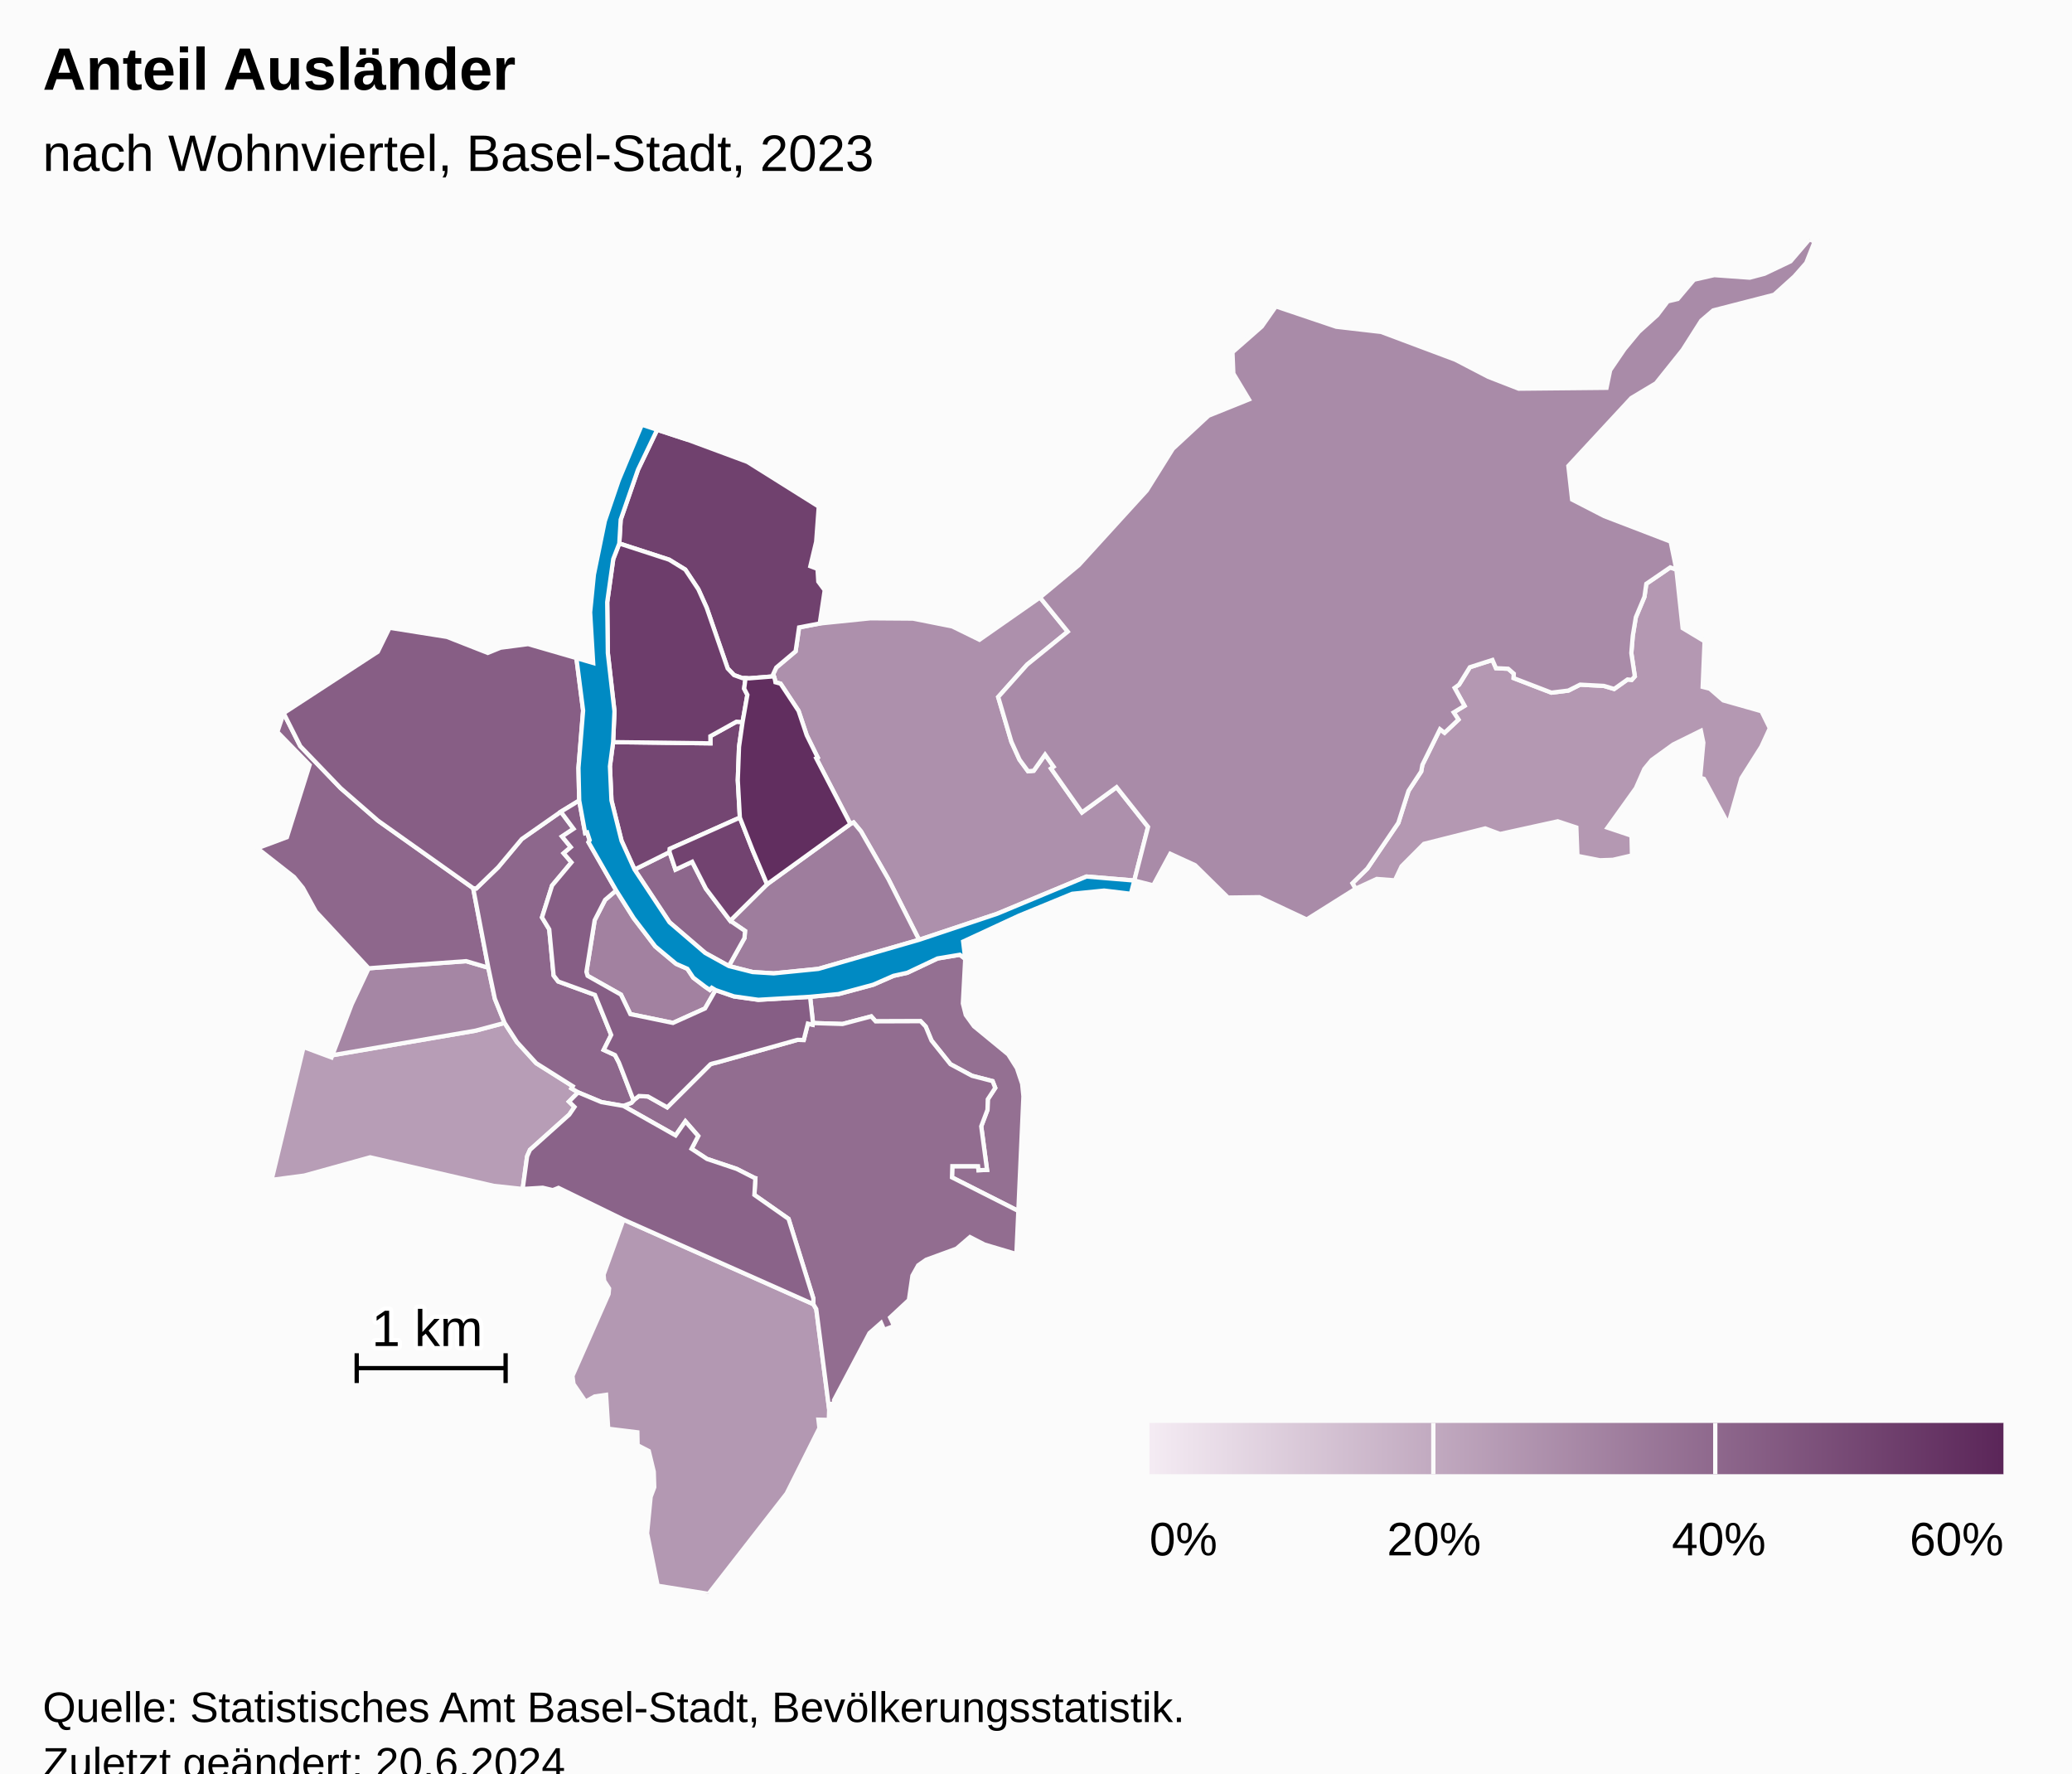
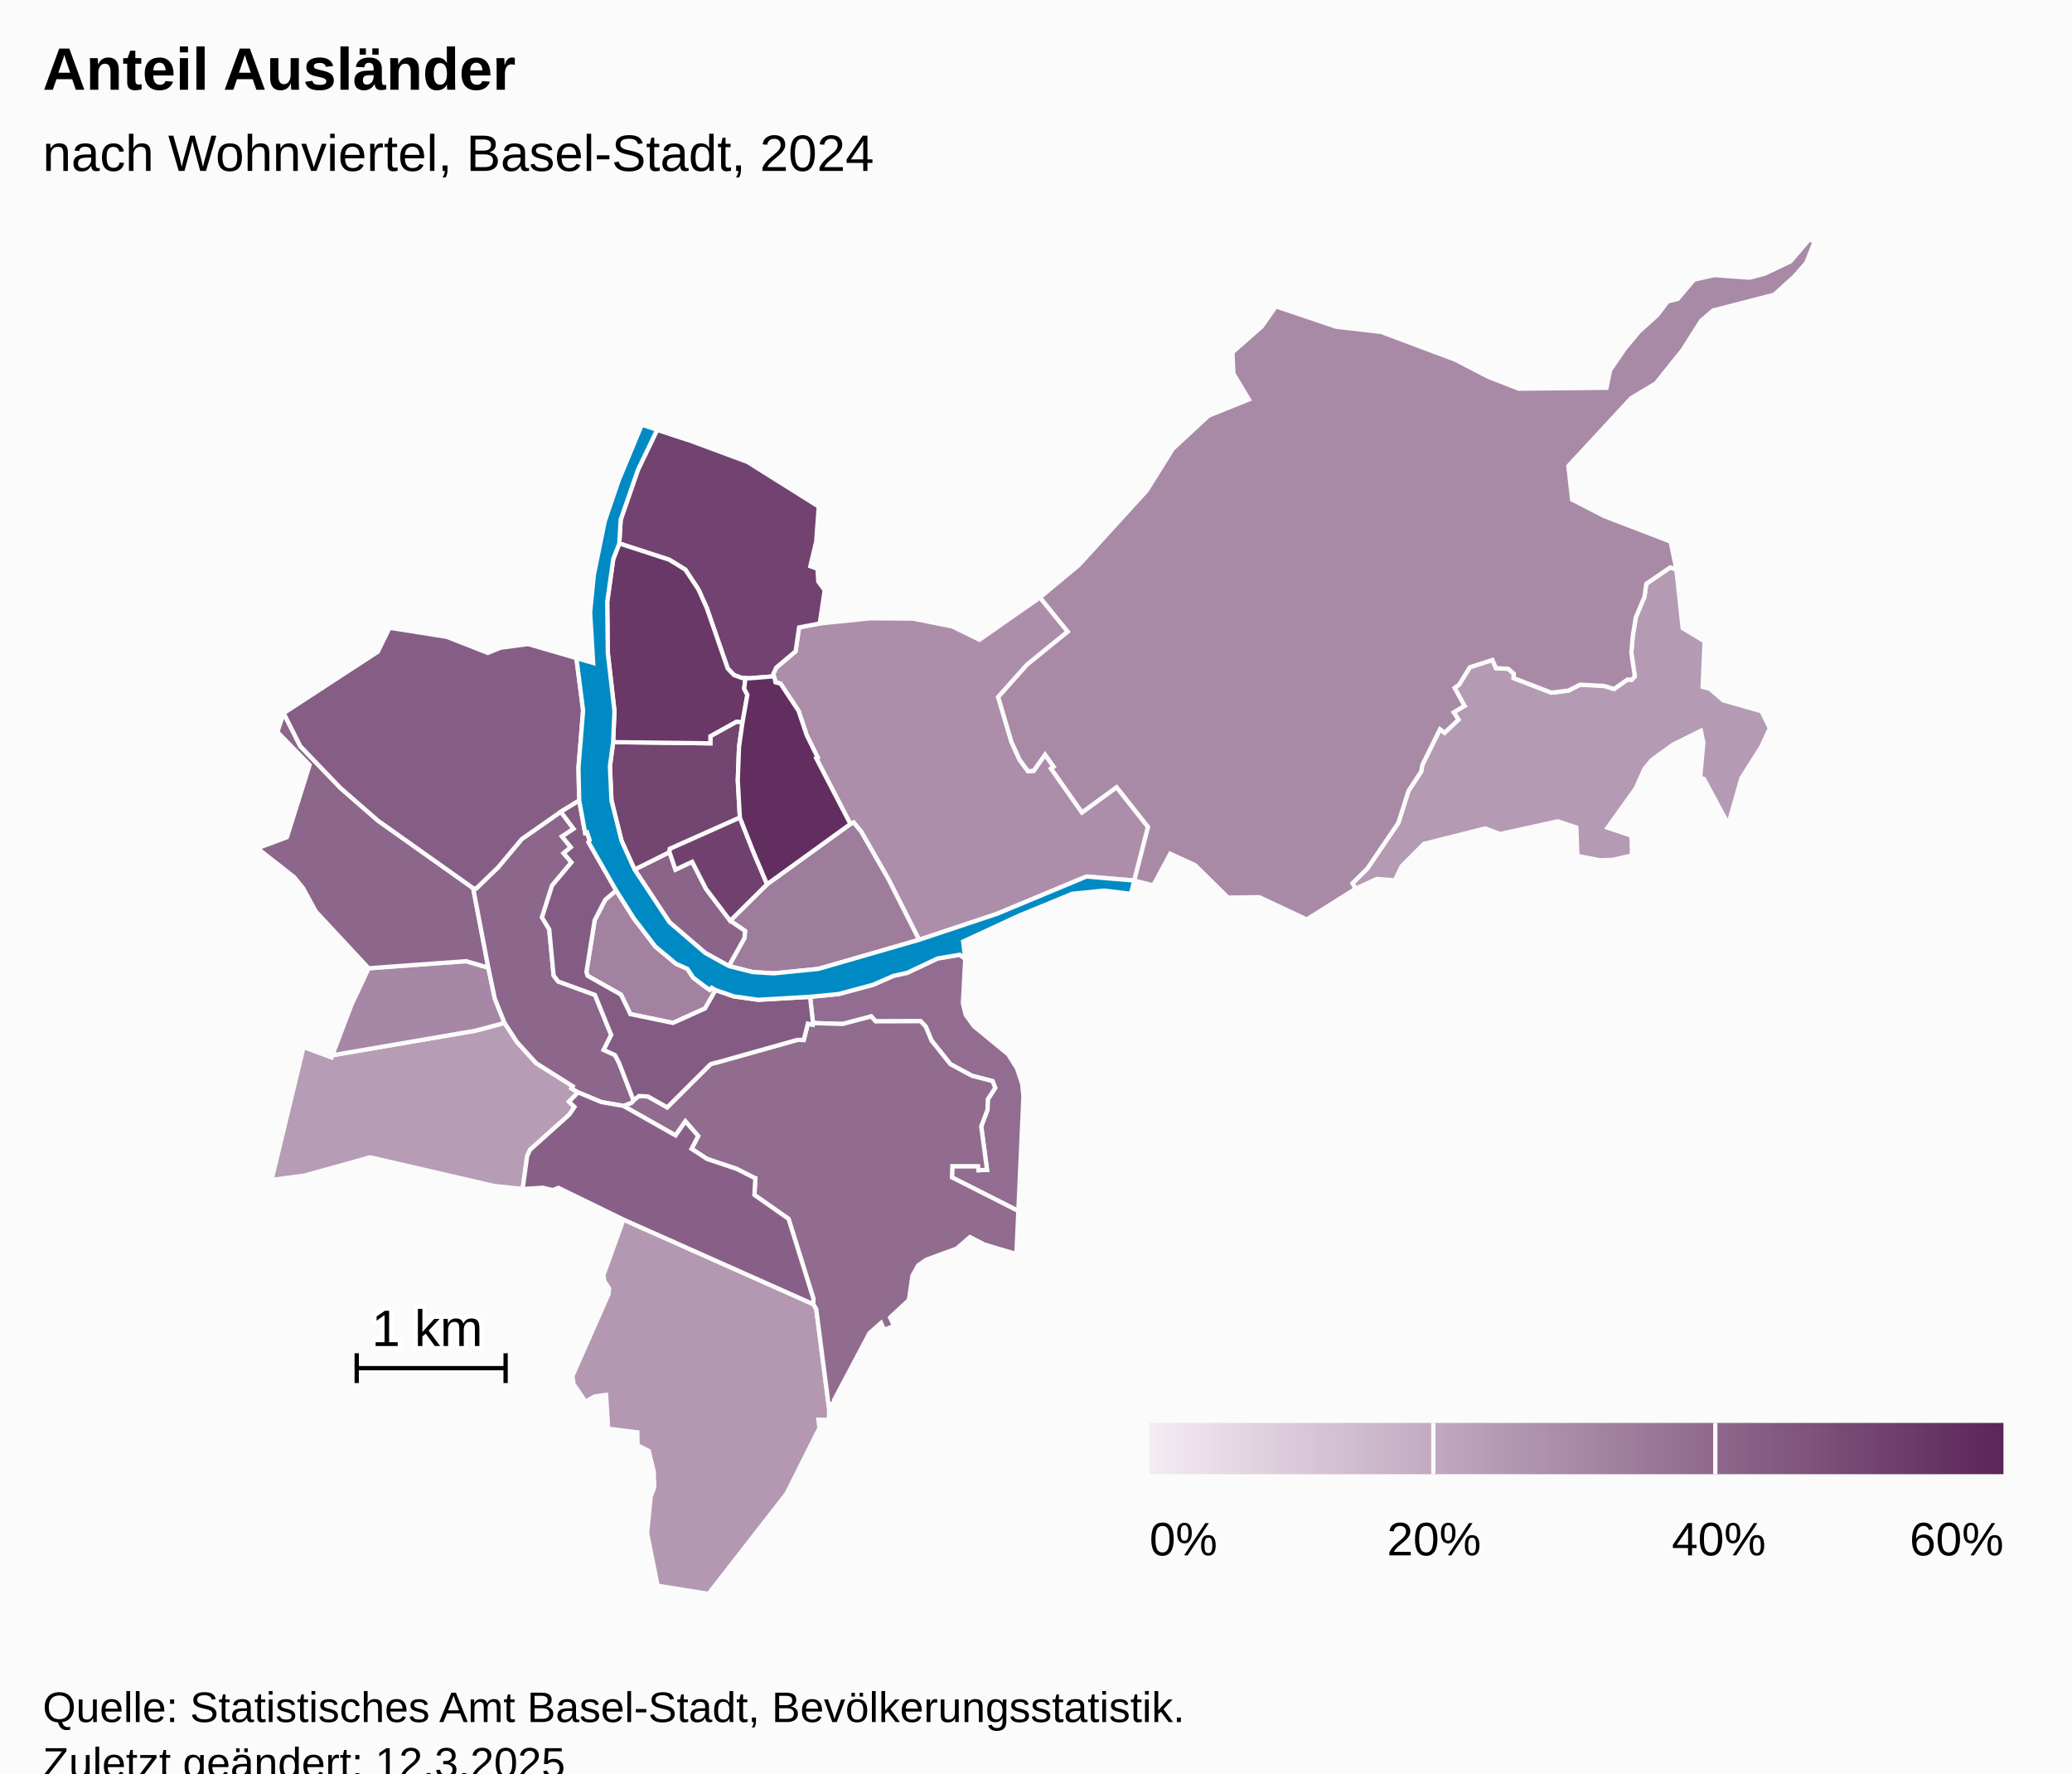
<svg xmlns="http://www.w3.org/2000/svg" version="1.1" class="highcharts-root" style="font-family:Arial;font-size:12px;" viewBox="0 0 485 415">
  <defs>
-     <linearGradient x1="0" y1="0" x2="1" y2="0" id="highcharts-94s0znk-53">
+     <linearGradient x1="0" y1="0" x2="1" y2="0" id="highcharts-7j8gwz7-53">
      <stop offset="0" stop-color="#f4ebf3" stop-opacity="1" />
      <stop offset="1" stop-color="#5b2659" stop-opacity="1" />
    </linearGradient>
-     <clipPath id="highcharts-94s0znk-54-">
+     <clipPath id="highcharts-7j8gwz7-54-">
      <rect x="0" y="0" width="465" height="317" fill="none" />
    </clipPath>
-     <clipPath id="highcharts-94s0znk-76-">
+     <clipPath id="highcharts-7j8gwz7-76-">
      <rect x="0" y="0" width="465" height="317" fill="none" />
    </clipPath>
-     <clipPath id="highcharts-94s0znk-100-">
+     <clipPath id="highcharts-7j8gwz7-100-">
      <rect x="10" y="56" width="465" height="317" fill="none" />
    </clipPath>
  </defs>
  <rect fill="#fbfbfb" class="highcharts-background" x="0" y="0" width="485" height="428" rx="0" ry="0" />
  <rect fill="none" class="highcharts-plot-background" x="10" y="56" width="465" height="317" />
  <g class="highcharts-pane-group" data-z-index="0" />
  <rect fill="none" class="highcharts-plot-border" data-z-index="1" x="10" y="56" width="465" height="317" />
  <g class="highcharts-series-group" data-z-index="3">
-     <g class="highcharts-series highcharts-series-0 highcharts-map-series highcharts-color-0" data-z-index="0.1" opacity="1" transform="translate(10,56) scale(1 1)" stroke-width="1" clip-path="url(#highcharts-94s0znk-76-)">
+     <g class="highcharts-series highcharts-series-0 highcharts-map-series highcharts-color-0" data-z-index="0.1" opacity="1" transform="translate(10,56) scale(1 1)" stroke-width="1" clip-path="url(#highcharts-7j8gwz7-76-)">
      <g transform="translate(0,0) scale(1 1)">
-         <path fill="rgb(183,157,182)" d="M 123.182 201.802 L 124.473 203.06 L 123.252 204.845 L 114.049 213.091 L 113.384 214.605 L 112.341 222.253 L 105.568 221.523 L 76.646 214.839 L 61.241 219.111 L 53.571 220.12 L 61.057 189.036 L 67.596 191.469 L 67.793 190.952 L 101.329 185.197 L 108.11 183.387 L 111.016 187.873 L 115.516 192.819 L 124.071 198.212 L 123.767 198.707 L 125.33 199.645 L 123.182 201.802 Z" stroke="#fbfbfb" stroke-width="inherit" opacity="1" class="highcharts-point highcharts-color-0" />
-         <path fill="rgb(180,152,178)" d="M 371.94 103.104 L 372.668 102.284 L 371.851 96.838 L 372.19 92.784 L 372.906 88.459 L 374.924 83.662 L 375.356 80.619 L 380.964 76.786 L 382.395 77.294 L 383.863 91.004 L 388.995 94.085 L 388.549 104.752 L 390.216 105.173 L 393.368 107.908 L 402.318 110.447 L 404.272 114.421 L 402.285 118.735 L 397.612 126.122 L 394.549 136.882 L 388.836 126.276 L 387.962 126.008 L 388.706 117.814 L 388.135 115.031 L 381.646 118.233 L 376.619 121.862 L 374.893 123.955 L 372.916 128.439 L 366.287 137.696 L 371.894 139.576 L 372.004 144.181 L 367.544 145.218 L 364.497 145.323 L 359.235 144.295 L 358.983 137.65 L 354.623 136.211 L 341.123 139.174 L 337.649 137.871 L 323.297 141.483 L 318.077 146.723 L 316.511 150.024 L 312.262 149.693 L 307.301 151.991 L 306.564 150.702 L 310.046 147.276 L 317.317 136.568 L 319.695 129.074 L 322.666 124.548 L 322.944 122.984 L 327.062 114.67 L 328.128 115.488 L 331.386 112.408 L 330.274 110.716 L 332.803 109.184 L 330.489 104.983 L 331.533 104.219 L 334.052 100.152 L 339.342 98.448 L 340.167 100.371 L 343.023 100.506 L 344.341 101.655 L 344.3 102.693 L 353.14 106.098 L 357.111 105.61 L 359.868 104.225 L 365.426 104.519 L 367.835 105.235 L 370.963 103.015 L 371.558 103.069 L 371.94 103.104 Z" stroke="#fbfbfb" stroke-width="inherit" opacity="1" class="highcharts-point highcharts-color-0" />
-         <path fill="rgb(179,152,178)" d="M 135.937 229.419 L 180.38 249.21 L 181.063 250.358 L 184.087 273.822 L 184.001 276.293 L 181.572 276.239 L 181.807 278.203 L 174.134 293.503 L 155.841 317 L 143.935 315.096 L 141.47 302.832 L 142.301 294.297 L 143.144 292.046 L 143.031 288.415 L 141.865 283.579 L 139.248 282.225 L 139.188 279.194 L 132.364 278.355 L 131.867 270.422 L 129.207 270.804 L 127.061 272.016 L 124.244 267.893 L 123.999 265.997 L 132.443 246.854 L 132.572 245.537 L 131.42 243.75 L 131.285 242.295 L 135.937 229.419 Z" stroke="#fbfbfb" stroke-width="inherit" opacity="1" class="highcharts-point highcharts-color-0" />
-         <path fill="rgb(173,144,172)" d="M 171.403 103.076 L 171.51 103.671 L 172.712 103.994 L 176.923 110.368 L 178.833 116.074 L 181.398 121.262 L 181.055 121.448 L 189.055 136.836 L 189.804 136.474 L 191.537 138.558 L 197.964 149.763 L 205.131 163.94 L 223.394 157.848 L 244.309 149.134 L 255.51 150.066 L 255.51 150.066 L 258.729 137.517 L 251.362 128.226 L 243.255 134.127 L 236.542 124.6 L 236.02 123.859 L 236.625 123.433 L 234.625 120.595 L 231.965 124.375 L 230.641 124.497 L 228.64 121.774 L 226.739 117.585 L 225.284 112.658 L 223.649 107.121 L 230.418 99.542 L 239.93 91.826 L 233.433 83.818 L 219.267 93.719 L 212.895 90.595 L 203.702 88.769 L 193.753 88.695 L 181.878 89.91 L 177.043 90.831 L 176.23 96.415 L 171.705 100.224 L 170.984 101.767 L 171.403 103.076 Z" stroke="#fbfbfb" stroke-width="inherit" opacity="1" class="highcharts-point highcharts-color-0" />
-         <path fill="rgb(169,139,168)" d="M 236.02 123.859 L 236.625 123.433 L 234.625 120.595 L 231.965 124.375 L 230.641 124.497 L 228.64 121.774 L 226.739 117.585 L 225.284 112.658 L 223.649 107.121 L 230.418 99.542 L 239.93 91.826 L 233.433 83.818 L 242.529 76.243 L 258.434 58.79 L 264.53 49.032 L 272.882 41.288 L 282.337 37.479 L 278.695 31.418 L 278.49 26.44 L 285.347 20.421 L 288.65 15.702 L 302.785 20.466 L 313.295 21.681 L 330.683 28.195 L 338.376 32.192 L 345.489 34.96 L 366.047 34.759 L 366.893 30.638 L 370.245 25.711 L 373.592 21.662 L 377.915 17.76 L 380.371 14.522 L 382.711 13.968 L 386.519 9.462 L 391.261 8.386 L 399.56 8.981 L 403.043 8.059 L 409.124 5.157 L 413.534 0 L 414.759 0.549 L 412.793 5.53 L 410.02 8.684 L 405.26 12.982 L 391.017 16.645 L 388.217 19.035 L 383.87 25.872 L 377.606 33.698 L 371.846 37.145 L 357.11 53.048 L 357.991 60.916 L 365.52 64.79 L 381.052 70.75 L 382.395 77.294 L 380.964 76.786 L 375.356 80.619 L 374.924 83.662 L 372.906 88.459 L 372.19 92.784 L 371.851 96.838 L 372.668 102.284 L 371.94 103.104 L 371.558 103.069 L 370.963 103.015 L 367.835 105.235 L 365.426 104.519 L 359.868 104.225 L 357.111 105.61 L 353.14 106.098 L 344.3 102.693 L 344.341 101.655 L 343.023 100.506 L 340.167 100.371 L 339.342 98.448 L 334.052 100.152 L 331.533 104.219 L 330.489 104.983 L 332.803 109.184 L 330.274 110.716 L 331.386 112.408 L 328.128 115.488 L 327.062 114.67 L 322.944 122.984 L 322.666 124.548 L 319.695 129.074 L 317.317 136.568 L 310.046 147.276 L 306.564 150.702 L 307.301 151.991 L 295.865 159.176 L 284.765 153.96 L 277.444 154.057 L 269.742 146.473 L 263.934 143.81 L 259.946 151.193 L 255.51 150.066 L 258.729 137.517 L 251.362 128.226 L 243.255 134.127 L 236.542 124.6 L 236.02 123.859 Z" stroke="#fbfbfb" stroke-width="inherit" opacity="1" class="highcharts-point highcharts-color-0" />
-         <path fill="rgb(165,134,164)" d="M 79.844 170.341 L 76.296 170.603 L 72.323 179.035 L 67.793 190.952 L 101.329 185.197 L 108.11 183.387 L 105.833 177.737 L 104.303 170.466 L 99.12 168.936 L 83.079 170.102 L 79.844 170.341 Z" stroke="#fbfbfb" stroke-width="inherit" opacity="1" class="highcharts-point highcharts-color-0" />
-         <path fill="rgb(162,129,160)" d="M 157.499 175.701 L 156.598 175.17 L 156.144 175.659 L 155.075 174.929 L 152.283 172.811 L 150.886 170.715 L 148.257 169.562 L 143.381 165.489 L 138.344 158.895 L 134.228 152.381 L 131.642 154.589 L 129.197 159.353 L 127.264 171.442 L 127.542 172.365 L 135.351 176.77 L 137.547 181.329 L 147.524 183.39 L 155.028 180.005 L 157.499 175.701 Z" stroke="#fbfbfb" stroke-width="inherit" opacity="1" class="highcharts-point highcharts-color-0" />
-         <path fill="rgb(158,125,157)" d="M 160.917 159.483 L 169.551 150.938 L 189.055 136.836 L 189.804 136.474 L 191.537 138.558 L 197.964 149.763 L 205.131 163.94 L 181.565 170.746 L 171.108 171.791 L 166.174 171.486 L 160.6 170.072 L 164.262 163.525 L 164.392 161.864 L 160.917 159.483 Z" stroke="#fbfbfb" stroke-width="inherit" opacity="1" class="highcharts-point highcharts-color-0" />
-         <path fill="rgb(148,112,146)" d="M 215.934 168.4 L 215.381 178.829 L 216.062 181.531 L 217.969 184.165 L 225.998 190.763 L 228.028 193.968 L 229.259 197.647 L 229.555 200.58 L 228.366 227.399 L 212.838 219.541 L 212.917 216.919 L 218.937 216.922 L 219.041 217.862 L 221.037 217.782 L 219.681 207.589 L 221.146 203.718 L 221.217 201.262 L 222.959 198.6 L 222.339 197.01 L 217.52 195.763 L 212.467 193.046 L 208.04 187.514 L 206.679 184.231 L 205.481 182.984 L 194.971 183.022 L 193.933 181.866 L 187.216 183.64 L 180.3 183.42 L 179.62 177.274 L 186.271 176.636 L 194.407 174.44 L 199.141 172.37 L 202.375 171.652 L 209.451 168.305 L 214.679 167.434 L 215.934 168.4 Z" stroke="#fbfbfb" stroke-width="inherit" opacity="1" class="highcharts-point highcharts-color-0" />
-         <path fill="rgb(146,109,144)" d="M 135.941 202.824 L 148.134 209.717 L 150.43 206.419 L 153.428 209.851 L 151.877 212.851 L 155.494 215.224 L 162.439 217.55 L 166.562 219.646 L 166.593 219.679 L 166.602 219.691 L 166.658 219.707 L 166.811 219.732 L 166.585 223.64 L 174.58 229.246 L 180.392 247.911 L 180.38 249.21 L 181.063 250.358 L 184.087 273.822 L 184.261 272.575 L 185.286 272.432 L 185.221 271.679 L 193.517 255.989 L 196.239 253.598 L 196.934 255.214 L 199.278 254.309 L 198.352 252.32 L 202.748 248.235 L 203.579 242.531 L 204.929 240.116 L 206.774 238.826 L 213.898 236.216 L 217.046 233.511 L 220.448 235.256 L 227.911 237.472 L 228.366 227.399 L 212.838 219.541 L 212.917 216.919 L 218.937 216.922 L 219.041 217.862 L 221.037 217.782 L 219.681 207.589 L 221.146 203.718 L 221.217 201.262 L 222.959 198.6 L 222.339 197.01 L 217.52 195.763 L 212.467 193.046 L 208.04 187.514 L 206.679 184.231 L 205.481 182.984 L 194.971 183.022 L 193.933 181.866 L 187.216 183.64 L 180.3 183.42 L 180.23 183.815 L 179.102 183.551 L 178.135 187.386 L 176.735 187.35 L 176.619 187.361 L 157.987 192.601 L 157.154 192.798 L 156.709 192.915 L 156.302 193.06 L 146.177 203.146 L 141.666 200.6 L 139.575 200.494 L 138.423 201.375 L 138.293 201.518 L 137.765 202.101 L 135.913 202.813 L 135.941 202.824 Z" stroke="#fbfbfb" stroke-width="inherit" opacity="1" class="highcharts-point highcharts-color-0" />
-         <path fill="rgb(142,103,140)" d="M 79.844 170.341 L 76.296 170.603 L 63.941 157.334 L 60.916 151.809 L 58.833 149.249 L 50.241 142.513 L 57.155 139.93 L 62.468 123.029 L 54.926 115.298 L 56.393 110.894 L 60.293 118.632 L 69.733 128.445 L 78.467 136.05 L 100.759 151.859 L 104.303 170.466 L 99.12 168.936 L 83.079 170.102 L 79.844 170.341 Z" stroke="#fbfbfb" stroke-width="inherit" opacity="1" class="highcharts-point highcharts-color-0" />
-         <path fill="rgb(141,103,140)" d="M 160.6 170.072 L 164.262 163.525 L 164.392 161.864 L 160.917 159.483 L 155.23 151.967 L 152.017 145.68 L 148.113 147.511 L 146.718 143.41 L 138.535 147.497 L 146.709 159.836 L 155.075 167.016 L 160.6 170.072 Z" stroke="#fbfbfb" stroke-width="inherit" opacity="1" class="highcharts-point highcharts-color-0" />
-         <path fill="rgb(141,103,140)" d="M 121.275 133.966 L 124.253 137.962 L 121.554 139.754 L 123.608 142.254 L 121.933 143.684 L 123.765 145.818 L 119.229 151.236 L 116.868 158.693 L 118.562 161.485 L 119.59 172.302 L 120.66 173.689 L 129.26 176.832 L 133.063 186.201 L 131.31 189.702 L 133.959 190.917 L 134.859 192.639 L 135.028 193.06 L 135.577 194.464 L 138.293 201.518 L 138.293 201.518 L 137.765 202.101 L 135.913 202.813 L 135.884 202.803 L 130.782 201.92 L 125.33 199.645 L 123.767 198.707 L 124.071 198.212 L 115.516 192.819 L 111.016 187.873 L 108.11 183.387 L 105.833 177.737 L 104.303 170.466 L 100.759 151.859 L 101.475 151.925 L 106.593 146.975 L 112.133 140.356 L 121.275 133.966 Z" stroke="#fbfbfb" stroke-width="inherit" opacity="1" class="highcharts-point highcharts-color-0" />
-         <path fill="rgb(138,99,137)" d="M 135.884 202.803 L 135.941 202.824 L 148.134 209.717 L 150.43 206.419 L 153.428 209.851 L 151.877 212.851 L 155.494 215.224 L 162.439 217.55 L 166.562 219.646 L 166.593 219.679 L 166.602 219.691 L 166.658 219.707 L 166.811 219.732 L 166.585 223.64 L 174.58 229.246 L 180.392 247.911 L 180.38 249.21 L 135.937 229.419 L 120.729 221.994 L 119.396 222.524 L 117.04 221.961 L 112.341 222.253 L 113.384 214.605 L 114.049 213.091 L 123.252 204.845 L 124.473 203.06 L 123.182 201.802 L 125.33 199.645 L 130.782 201.92 L 135.884 202.803 Z" stroke="#fbfbfb" stroke-width="inherit" opacity="1" class="highcharts-point highcharts-color-0" />
-         <path fill="rgb(135,94,133)" d="M 121.275 133.966 L 112.133 140.356 L 106.593 146.975 L 101.475 151.925 L 100.759 151.859 L 78.467 136.05 L 69.733 128.445 L 60.293 118.632 L 56.393 110.894 L 78.431 96.531 L 81.183 90.91 L 94.625 93.046 L 104.175 96.798 L 107.187 95.576 L 113.625 94.733 L 124.918 98.005 L 126.494 110.293 L 125.404 123.705 L 125.579 131.345 L 121.275 133.966 Z" stroke="#fbfbfb" stroke-width="inherit" opacity="1" class="highcharts-point highcharts-color-0" />
-         <path fill="rgb(134,94,133)" d="M 121.275 133.966 L 124.253 137.962 L 121.554 139.754 L 123.608 142.254 L 121.933 143.684 L 123.765 145.818 L 119.229 151.236 L 116.868 158.693 L 118.562 161.485 L 119.59 172.302 L 120.66 173.689 L 129.26 176.832 L 133.063 186.201 L 131.31 189.702 L 133.959 190.917 L 134.859 192.639 L 135.028 193.06 L 135.577 194.464 L 138.293 201.518 L 138.293 201.518 L 138.423 201.375 L 139.575 200.494 L 141.666 200.6 L 146.177 203.146 L 156.302 193.06 L 156.709 192.915 L 157.154 192.798 L 157.987 192.601 L 176.619 187.361 L 176.735 187.35 L 178.135 187.386 L 179.102 183.551 L 180.23 183.815 L 180.3 183.42 L 179.62 177.274 L 167.502 177.978 L 161.785 177.176 L 157.499 175.701 L 155.028 180.005 L 147.524 183.39 L 137.547 181.329 L 135.351 176.77 L 127.542 172.365 L 127.264 171.442 L 129.197 159.353 L 131.642 154.589 L 134.228 152.381 L 127.748 141.084 L 128.022 140.633 L 127.432 138.812 L 126.973 138.959 L 125.579 131.345 L 121.275 133.966 Z" stroke="#fbfbfb" stroke-width="inherit" opacity="1" class="highcharts-point highcharts-color-0" />
-         <path fill="rgb(116,70,114)" d="M 163.816 112.989 L 162.987 118.776 L 162.696 126.585 L 163.183 135.336 L 146.788 142.65 L 146.718 143.41 L 138.535 147.497 L 135.486 140.77 L 133.125 131.307 L 132.767 123.342 L 133.516 117.677 L 156.295 117.958 L 156.279 116.28 L 162.375 112.898 L 163.816 112.989 Z" stroke="#fbfbfb" stroke-width="inherit" opacity="1" class="highcharts-point highcharts-color-0" />
-         <path fill="rgb(114,67,112)" d="M 160.917 159.483 L 155.23 151.967 L 152.017 145.68 L 148.113 147.511 L 146.718 143.41 L 146.788 142.65 L 163.183 135.336 L 166.205 143.035 L 167.398 145.867 L 169.551 150.938 L 160.917 159.483 Z" stroke="#fbfbfb" stroke-width="inherit" opacity="1" class="highcharts-point highcharts-color-0" />
-         <path fill="rgb(112,65,110)" d="M 163.754 102.689 L 161.819 101.992 L 160.332 100.443 L 155.408 86.21 L 153.46 81.9 L 150.407 77.299 L 146.634 74.983 L 134.962 71.188 L 135.284 65.618 L 139.335 53.928 L 143.827 44.575 L 151.067 46.95 L 164.966 52.101 L 181.647 62.565 L 181.045 70.783 L 179.679 76.506 L 181.358 77.133 L 181.544 80.105 L 183.043 82.121 L 181.878 89.91 L 177.043 90.831 L 176.23 96.415 L 171.705 100.224 L 170.984 101.767 L 171.149 102.283 L 165.377 102.741 L 164.506 102.713 L 163.754 102.689 Z" stroke="#fbfbfb" stroke-width="inherit" opacity="1" class="highcharts-point highcharts-color-0" />
-         <path fill="rgb(109,61,107)" d="M 163.816 112.989 L 162.375 112.898 L 156.279 116.28 L 156.295 117.958 L 133.516 117.677 L 133.83 110.446 L 132.279 96.852 L 132.132 84.911 L 133.545 74.828 L 134.962 71.188 L 146.634 74.983 L 150.407 77.299 L 153.46 81.9 L 155.408 86.21 L 160.332 100.443 L 161.819 101.992 L 163.754 102.689 L 164.506 102.713 L 164.506 102.713 L 164.189 105.163 L 164.938 106.62 L 163.816 112.989 Z" stroke="#fbfbfb" stroke-width="inherit" opacity="1" class="highcharts-point highcharts-color-0" />
+         <path fill="rgb(183,156,182)" d="M 123.182 201.802 L 124.473 203.06 L 123.252 204.845 L 114.049 213.091 L 113.384 214.605 L 112.341 222.253 L 105.568 221.523 L 76.646 214.839 L 61.241 219.111 L 53.571 220.12 L 61.057 189.036 L 67.596 191.469 L 67.793 190.952 L 101.329 185.197 L 108.11 183.387 L 111.016 187.873 L 115.516 192.819 L 124.071 198.212 L 123.767 198.707 L 125.33 199.645 L 123.182 201.802 Z" stroke="#fbfbfb" stroke-width="inherit" opacity="1" class="highcharts-point highcharts-color-0" />
+         <path fill="rgb(181,154,180)" d="M 371.94 103.104 L 372.668 102.284 L 371.851 96.838 L 372.19 92.784 L 372.906 88.459 L 374.924 83.662 L 375.356 80.619 L 380.964 76.786 L 382.395 77.294 L 383.863 91.004 L 388.995 94.085 L 388.549 104.752 L 390.216 105.173 L 393.368 107.908 L 402.318 110.447 L 404.272 114.421 L 402.285 118.735 L 397.612 126.122 L 394.549 136.882 L 388.836 126.276 L 387.962 126.008 L 388.706 117.814 L 388.135 115.031 L 381.646 118.233 L 376.619 121.862 L 374.893 123.955 L 372.916 128.439 L 366.287 137.696 L 371.894 139.576 L 372.004 144.181 L 367.544 145.218 L 364.497 145.323 L 359.235 144.295 L 358.983 137.65 L 354.623 136.211 L 341.123 139.174 L 337.649 137.871 L 323.297 141.483 L 318.077 146.723 L 316.511 150.024 L 312.262 149.693 L 307.301 151.991 L 306.564 150.702 L 310.046 147.276 L 317.317 136.568 L 319.695 129.074 L 322.666 124.548 L 322.944 122.984 L 327.062 114.67 L 328.128 115.488 L 331.386 112.408 L 330.274 110.716 L 332.803 109.184 L 330.489 104.983 L 331.533 104.219 L 334.052 100.152 L 339.342 98.448 L 340.167 100.371 L 343.023 100.506 L 344.341 101.655 L 344.3 102.693 L 353.14 106.098 L 357.111 105.61 L 359.868 104.225 L 365.426 104.519 L 367.835 105.235 L 370.963 103.015 L 371.558 103.069 L 371.94 103.104 Z" stroke="#fbfbfb" stroke-width="inherit" opacity="1" class="highcharts-point highcharts-color-0" />
+         <path fill="rgb(180,152,178)" d="M 135.937 229.419 L 180.38 249.21 L 181.063 250.358 L 184.087 273.822 L 184.001 276.293 L 181.572 276.239 L 181.807 278.203 L 174.134 293.503 L 155.841 317 L 143.935 315.096 L 141.47 302.832 L 142.301 294.297 L 143.144 292.046 L 143.031 288.415 L 141.865 283.579 L 139.248 282.225 L 139.188 279.194 L 132.364 278.355 L 131.867 270.422 L 129.207 270.804 L 127.061 272.016 L 124.244 267.893 L 123.999 265.997 L 132.443 246.854 L 132.572 245.537 L 131.42 243.75 L 131.285 242.295 L 135.937 229.419 Z" stroke="#fbfbfb" stroke-width="inherit" opacity="1" class="highcharts-point highcharts-color-0" />
+         <path fill="rgb(172,142,171)" d="M 171.403 103.076 L 171.51 103.671 L 172.712 103.994 L 176.923 110.368 L 178.833 116.074 L 181.398 121.262 L 181.055 121.448 L 189.055 136.836 L 189.804 136.474 L 191.537 138.558 L 197.964 149.763 L 205.131 163.94 L 223.394 157.848 L 244.309 149.134 L 255.51 150.066 L 255.51 150.066 L 258.729 137.517 L 251.362 128.226 L 243.255 134.127 L 236.542 124.6 L 236.02 123.859 L 236.625 123.433 L 234.625 120.595 L 231.965 124.375 L 230.641 124.497 L 228.64 121.774 L 226.739 117.585 L 225.284 112.658 L 223.649 107.121 L 230.418 99.542 L 239.93 91.826 L 233.433 83.818 L 219.267 93.719 L 212.895 90.595 L 203.702 88.769 L 193.753 88.695 L 181.878 89.91 L 177.043 90.831 L 176.23 96.415 L 171.705 100.224 L 170.984 101.767 L 171.403 103.076 Z" stroke="#fbfbfb" stroke-width="inherit" opacity="1" class="highcharts-point highcharts-color-0" />
+         <path fill="rgb(168,138,167)" d="M 236.02 123.859 L 236.625 123.433 L 234.625 120.595 L 231.965 124.375 L 230.641 124.497 L 228.64 121.774 L 226.739 117.585 L 225.284 112.658 L 223.649 107.121 L 230.418 99.542 L 239.93 91.826 L 233.433 83.818 L 242.529 76.243 L 258.434 58.79 L 264.53 49.032 L 272.882 41.288 L 282.337 37.479 L 278.695 31.418 L 278.49 26.44 L 285.347 20.421 L 288.65 15.702 L 302.785 20.466 L 313.295 21.681 L 330.683 28.195 L 338.376 32.192 L 345.489 34.96 L 366.047 34.759 L 366.893 30.638 L 370.245 25.711 L 373.592 21.662 L 377.915 17.76 L 380.371 14.522 L 382.711 13.968 L 386.519 9.462 L 391.261 8.386 L 399.56 8.981 L 403.043 8.059 L 409.124 5.157 L 413.534 0 L 414.759 0.549 L 412.793 5.53 L 410.02 8.684 L 405.26 12.982 L 391.017 16.645 L 388.217 19.035 L 383.87 25.872 L 377.606 33.698 L 371.846 37.145 L 357.11 53.048 L 357.991 60.916 L 365.52 64.79 L 381.052 70.75 L 382.395 77.294 L 380.964 76.786 L 375.356 80.619 L 374.924 83.662 L 372.906 88.459 L 372.19 92.784 L 371.851 96.838 L 372.668 102.284 L 371.94 103.104 L 371.558 103.069 L 370.963 103.015 L 367.835 105.235 L 365.426 104.519 L 359.868 104.225 L 357.111 105.61 L 353.14 106.098 L 344.3 102.693 L 344.341 101.655 L 343.023 100.506 L 340.167 100.371 L 339.342 98.448 L 334.052 100.152 L 331.533 104.219 L 330.489 104.983 L 332.803 109.184 L 330.274 110.716 L 331.386 112.408 L 328.128 115.488 L 327.062 114.67 L 322.944 122.984 L 322.666 124.548 L 319.695 129.074 L 317.317 136.568 L 310.046 147.276 L 306.564 150.702 L 307.301 151.991 L 295.865 159.176 L 284.765 153.96 L 277.444 154.057 L 269.742 146.473 L 263.934 143.81 L 259.946 151.193 L 255.51 150.066 L 258.729 137.517 L 251.362 128.226 L 243.255 134.127 L 236.542 124.6 L 236.02 123.859 Z" stroke="#fbfbfb" stroke-width="inherit" opacity="1" class="highcharts-point highcharts-color-0" />
+         <path fill="rgb(166,135,165)" d="M 79.844 170.341 L 76.296 170.603 L 72.323 179.035 L 67.793 190.952 L 101.329 185.197 L 108.11 183.387 L 105.833 177.737 L 104.303 170.466 L 99.12 168.936 L 83.079 170.102 L 79.844 170.341 Z" stroke="#fbfbfb" stroke-width="inherit" opacity="1" class="highcharts-point highcharts-color-0" />
+         <path fill="rgb(163,130,161)" d="M 157.499 175.701 L 156.598 175.17 L 156.144 175.659 L 155.075 174.929 L 152.283 172.811 L 150.886 170.715 L 148.257 169.562 L 143.381 165.489 L 138.344 158.895 L 134.228 152.381 L 131.642 154.589 L 129.197 159.353 L 127.264 171.442 L 127.542 172.365 L 135.351 176.77 L 137.547 181.329 L 147.524 183.39 L 155.028 180.005 L 157.499 175.701 Z" stroke="#fbfbfb" stroke-width="inherit" opacity="1" class="highcharts-point highcharts-color-0" />
+         <path fill="rgb(157,124,156)" d="M 160.917 159.483 L 169.551 150.938 L 189.055 136.836 L 189.804 136.474 L 191.537 138.558 L 197.964 149.763 L 205.131 163.94 L 181.565 170.746 L 171.108 171.791 L 166.174 171.486 L 160.6 170.072 L 164.262 163.525 L 164.392 161.864 L 160.917 159.483 Z" stroke="#fbfbfb" stroke-width="inherit" opacity="1" class="highcharts-point highcharts-color-0" />
+         <path fill="rgb(146,109,145)" d="M 215.934 168.4 L 215.381 178.829 L 216.062 181.531 L 217.969 184.165 L 225.998 190.763 L 228.028 193.968 L 229.259 197.647 L 229.555 200.58 L 228.366 227.399 L 212.838 219.541 L 212.917 216.919 L 218.937 216.922 L 219.041 217.862 L 221.037 217.782 L 219.681 207.589 L 221.146 203.718 L 221.217 201.262 L 222.959 198.6 L 222.339 197.01 L 217.52 195.763 L 212.467 193.046 L 208.04 187.514 L 206.679 184.231 L 205.481 182.984 L 194.971 183.022 L 193.933 181.866 L 187.216 183.64 L 180.3 183.42 L 179.62 177.274 L 186.271 176.636 L 194.407 174.44 L 199.141 172.37 L 202.375 171.652 L 209.451 168.305 L 214.679 167.434 L 215.934 168.4 Z" stroke="#fbfbfb" stroke-width="inherit" opacity="1" class="highcharts-point highcharts-color-0" />
+         <path fill="rgb(145,108,143)" d="M 135.941 202.824 L 148.134 209.717 L 150.43 206.419 L 153.428 209.851 L 151.877 212.851 L 155.494 215.224 L 162.439 217.55 L 166.562 219.646 L 166.593 219.679 L 166.602 219.691 L 166.658 219.707 L 166.811 219.732 L 166.585 223.64 L 174.58 229.246 L 180.392 247.911 L 180.38 249.21 L 181.063 250.358 L 184.087 273.822 L 184.261 272.575 L 185.286 272.432 L 185.221 271.679 L 193.517 255.989 L 196.239 253.598 L 196.934 255.214 L 199.278 254.309 L 198.352 252.32 L 202.748 248.235 L 203.579 242.531 L 204.929 240.116 L 206.774 238.826 L 213.898 236.216 L 217.046 233.511 L 220.448 235.256 L 227.911 237.472 L 228.366 227.399 L 212.838 219.541 L 212.917 216.919 L 218.937 216.922 L 219.041 217.862 L 221.037 217.782 L 219.681 207.589 L 221.146 203.718 L 221.217 201.262 L 222.959 198.6 L 222.339 197.01 L 217.52 195.763 L 212.467 193.046 L 208.04 187.514 L 206.679 184.231 L 205.481 182.984 L 194.971 183.022 L 193.933 181.866 L 187.216 183.64 L 180.3 183.42 L 180.23 183.815 L 179.102 183.551 L 178.135 187.386 L 176.735 187.35 L 176.619 187.361 L 157.987 192.601 L 157.154 192.798 L 156.709 192.915 L 156.302 193.06 L 146.177 203.146 L 141.666 200.6 L 139.575 200.494 L 138.423 201.375 L 138.293 201.518 L 137.765 202.101 L 135.913 202.813 L 135.941 202.824 Z" stroke="#fbfbfb" stroke-width="inherit" opacity="1" class="highcharts-point highcharts-color-0" />
+         <path fill="rgb(141,102,139)" d="M 79.844 170.341 L 76.296 170.603 L 63.941 157.334 L 60.916 151.809 L 58.833 149.249 L 50.241 142.513 L 57.155 139.93 L 62.468 123.029 L 54.926 115.298 L 56.393 110.894 L 60.293 118.632 L 69.733 128.445 L 78.467 136.05 L 100.759 151.859 L 104.303 170.466 L 99.12 168.936 L 83.079 170.102 L 79.844 170.341 Z" stroke="#fbfbfb" stroke-width="inherit" opacity="1" class="highcharts-point highcharts-color-0" />
+         <path fill="rgb(140,102,139)" d="M 121.275 133.966 L 124.253 137.962 L 121.554 139.754 L 123.608 142.254 L 121.933 143.684 L 123.765 145.818 L 119.229 151.236 L 116.868 158.693 L 118.562 161.485 L 119.59 172.302 L 120.66 173.689 L 129.26 176.832 L 133.063 186.201 L 131.31 189.702 L 133.959 190.917 L 134.859 192.639 L 135.028 193.06 L 135.577 194.464 L 138.293 201.518 L 138.293 201.518 L 137.765 202.101 L 135.913 202.813 L 135.884 202.803 L 130.782 201.92 L 125.33 199.645 L 123.767 198.707 L 124.071 198.212 L 115.516 192.819 L 111.016 187.873 L 108.11 183.387 L 105.833 177.737 L 104.303 170.466 L 100.759 151.859 L 101.475 151.925 L 106.593 146.975 L 112.133 140.356 L 121.275 133.966 Z" stroke="#fbfbfb" stroke-width="inherit" opacity="1" class="highcharts-point highcharts-color-0" />
+         <path fill="rgb(139,100,138)" d="M 160.6 170.072 L 164.262 163.525 L 164.392 161.864 L 160.917 159.483 L 155.23 151.967 L 152.017 145.68 L 148.113 147.511 L 146.718 143.41 L 138.535 147.497 L 146.709 159.836 L 155.075 167.016 L 160.6 170.072 Z" stroke="#fbfbfb" stroke-width="inherit" opacity="1" class="highcharts-point highcharts-color-0" />
+         <path fill="rgb(136,96,135)" d="M 135.884 202.803 L 135.941 202.824 L 148.134 209.717 L 150.43 206.419 L 153.428 209.851 L 151.877 212.851 L 155.494 215.224 L 162.439 217.55 L 166.562 219.646 L 166.593 219.679 L 166.602 219.691 L 166.658 219.707 L 166.811 219.732 L 166.585 223.64 L 174.58 229.246 L 180.392 247.911 L 180.38 249.21 L 135.937 229.419 L 120.729 221.994 L 119.396 222.524 L 117.04 221.961 L 112.341 222.253 L 113.384 214.605 L 114.049 213.091 L 123.252 204.845 L 124.473 203.06 L 123.182 201.802 L 125.33 199.645 L 130.782 201.92 L 135.884 202.803 Z" stroke="#fbfbfb" stroke-width="inherit" opacity="1" class="highcharts-point highcharts-color-0" />
+         <path fill="rgb(134,94,133)" d="M 121.275 133.966 L 112.133 140.356 L 106.593 146.975 L 101.475 151.925 L 100.759 151.859 L 78.467 136.05 L 69.733 128.445 L 60.293 118.632 L 56.393 110.894 L 78.431 96.531 L 81.183 90.91 L 94.625 93.046 L 104.175 96.798 L 107.187 95.576 L 113.625 94.733 L 124.918 98.005 L 126.494 110.293 L 125.404 123.705 L 125.579 131.345 L 121.275 133.966 Z" stroke="#fbfbfb" stroke-width="inherit" opacity="1" class="highcharts-point highcharts-color-0" />
+         <path fill="rgb(132,91,130)" d="M 121.275 133.966 L 124.253 137.962 L 121.554 139.754 L 123.608 142.254 L 121.933 143.684 L 123.765 145.818 L 119.229 151.236 L 116.868 158.693 L 118.562 161.485 L 119.59 172.302 L 120.66 173.689 L 129.26 176.832 L 133.063 186.201 L 131.31 189.702 L 133.959 190.917 L 134.859 192.639 L 135.028 193.06 L 135.577 194.464 L 138.293 201.518 L 138.293 201.518 L 138.423 201.375 L 139.575 200.494 L 141.666 200.6 L 146.177 203.146 L 156.302 193.06 L 156.709 192.915 L 157.154 192.798 L 157.987 192.601 L 176.619 187.361 L 176.735 187.35 L 178.135 187.386 L 179.102 183.551 L 180.23 183.815 L 180.3 183.42 L 179.62 177.274 L 167.502 177.978 L 161.785 177.176 L 157.499 175.701 L 155.028 180.005 L 147.524 183.39 L 137.547 181.329 L 135.351 176.77 L 127.542 172.365 L 127.264 171.442 L 129.197 159.353 L 131.642 154.589 L 134.228 152.381 L 127.748 141.084 L 128.022 140.633 L 127.432 138.812 L 126.973 138.959 L 125.579 131.345 L 121.275 133.966 Z" stroke="#fbfbfb" stroke-width="inherit" opacity="1" class="highcharts-point highcharts-color-0" />
+         <path fill="rgb(115,69,113)" d="M 163.816 112.989 L 162.987 118.776 L 162.696 126.585 L 163.183 135.336 L 146.788 142.65 L 146.718 143.41 L 138.535 147.497 L 135.486 140.77 L 133.125 131.307 L 132.767 123.342 L 133.516 117.677 L 156.295 117.958 L 156.279 116.28 L 162.375 112.898 L 163.816 112.989 Z" stroke="#fbfbfb" stroke-width="inherit" opacity="1" class="highcharts-point highcharts-color-0" />
+         <path fill="rgb(114,67,112)" d="M 163.754 102.689 L 161.819 101.992 L 160.332 100.443 L 155.408 86.21 L 153.46 81.9 L 150.407 77.299 L 146.634 74.983 L 134.962 71.188 L 135.284 65.618 L 139.335 53.928 L 143.827 44.575 L 151.067 46.95 L 164.966 52.101 L 181.647 62.565 L 181.045 70.783 L 179.679 76.506 L 181.358 77.133 L 181.544 80.105 L 183.043 82.121 L 181.878 89.91 L 177.043 90.831 L 176.23 96.415 L 171.705 100.224 L 170.984 101.767 L 171.149 102.283 L 165.377 102.741 L 164.506 102.713 L 163.754 102.689 Z" stroke="#fbfbfb" stroke-width="inherit" opacity="1" class="highcharts-point highcharts-color-0" />
+         <path fill="rgb(112,65,110)" d="M 160.917 159.483 L 155.23 151.967 L 152.017 145.68 L 148.113 147.511 L 146.718 143.41 L 146.788 142.65 L 163.183 135.336 L 166.205 143.035 L 167.398 145.867 L 169.551 150.938 L 160.917 159.483 Z" stroke="#fbfbfb" stroke-width="inherit" opacity="1" class="highcharts-point highcharts-color-0" />
+         <path fill="rgb(105,56,103)" d="M 163.816 112.989 L 162.375 112.898 L 156.279 116.28 L 156.295 117.958 L 133.516 117.677 L 133.83 110.446 L 132.279 96.852 L 132.132 84.911 L 133.545 74.828 L 134.962 71.188 L 146.634 74.983 L 150.407 77.299 L 153.46 81.9 L 155.408 86.21 L 160.332 100.443 L 161.819 101.992 L 163.754 102.689 L 164.506 102.713 L 164.506 102.713 L 164.189 105.163 L 164.938 106.62 L 163.816 112.989 Z" stroke="#fbfbfb" stroke-width="inherit" opacity="1" class="highcharts-point highcharts-color-0" />
        <path fill="rgb(97,46,95)" d="M 171.403 103.076 L 171.51 103.671 L 172.712 103.994 L 176.923 110.368 L 178.833 116.074 L 181.398 121.262 L 181.055 121.448 L 189.055 136.836 L 169.551 150.938 L 167.398 145.867 L 166.205 143.035 L 163.183 135.336 L 162.696 126.585 L 162.987 118.776 L 163.816 112.989 L 164.938 106.62 L 164.189 105.163 L 164.506 102.713 L 164.506 102.713 L 165.377 102.741 L 171.149 102.283 L 171.403 103.076 Z" stroke="#fbfbfb" stroke-width="inherit" opacity="1" class="highcharts-point highcharts-color-0" />
      </g>
    </g>
    <g class="highcharts-markers highcharts-series-0 highcharts-map-series highcharts-color-0" data-z-index="0.1" opacity="1" transform="translate(10,56) scale(1 1)" clip-path="none" />
-     <g class="highcharts-series highcharts-series-1 highcharts-map-series highcharts-color-1" visibility="hidden" data-z-index="0.1" opacity="1" transform="translate(10,56) scale(1 1)" clip-path="url(#highcharts-94s0znk-76-)" />
+     <g class="highcharts-series highcharts-series-1 highcharts-map-series highcharts-color-1" visibility="hidden" data-z-index="0.1" opacity="1" transform="translate(10,56) scale(1 1)" clip-path="url(#highcharts-7j8gwz7-76-)" />
    <g class="highcharts-markers highcharts-series-1 highcharts-map-series highcharts-color-1" visibility="hidden" data-z-index="0.1" opacity="1" transform="translate(10,56) scale(1 1)" clip-path="none" />
-     <g class="highcharts-series highcharts-series-2 highcharts-map-series" data-z-index="0.1" opacity="1" transform="translate(10,56) scale(1 1)" stroke-width="1" clip-path="url(#highcharts-94s0znk-76-)">
+     <g class="highcharts-series highcharts-series-2 highcharts-map-series" data-z-index="0.1" opacity="1" transform="translate(10,56) scale(1 1)" stroke-width="1" clip-path="url(#highcharts-7j8gwz7-76-)">
      <g transform="translate(0,0) scale(1 1)">
        <path fill="#008AC3" d="M 160.6 170.072 L 166.174 171.486 L 171.108 171.791 L 181.565 170.746 L 205.131 163.94 L 223.394 157.848 L 244.309 149.134 L 255.51 150.066 L 254.712 153.175 L 248.443 152.417 L 240.984 153.17 L 228.529 158.284 L 215.447 164.346 L 215.934 168.4 L 214.679 167.434 L 209.451 168.305 L 202.375 171.652 L 199.141 172.37 L 194.407 174.44 L 186.271 176.636 L 179.62 177.274 L 167.502 177.978 L 161.785 177.176 L 157.499 175.701 L 156.598 175.17 L 156.144 175.659 L 155.075 174.929 L 152.283 172.811 L 150.886 170.715 L 148.257 169.562 L 143.381 165.489 L 138.344 158.895 L 134.228 152.381 L 127.748 141.084 L 128.022 140.633 L 127.432 138.812 L 126.973 138.959 L 125.579 131.345 L 125.404 123.705 L 126.494 110.293 L 124.918 98.005 L 128.847 99.153 L 128.136 87.292 L 129.017 78.474 L 131.58 65.937 L 134.826 56.393 L 140.241 43.398 L 151.067 46.95 L 143.827 44.575 L 139.335 53.928 L 135.284 65.618 L 134.962 71.188 L 133.545 74.828 L 132.132 84.911 L 132.279 96.852 L 133.83 110.446 L 133.516 117.677 L 132.767 123.342 L 133.125 131.307 L 135.486 140.77 L 138.535 147.497 L 146.709 159.836 L 155.075 167.016 L 160.6 170.072 Z" stroke="#fbfbfb" stroke-width="inherit" opacity="1" class="highcharts-point" />
      </g>
    </g>
    <g class="highcharts-markers highcharts-series-2 highcharts-map-series" data-z-index="0.1" opacity="1" transform="translate(10,56) scale(1 1)" clip-path="none" />
-     <g class="highcharts-series highcharts-series-3 highcharts-mapline-series" data-z-index="0.1" opacity="1" transform="translate(10,56) scale(1 1)" stroke-width="1" clip-path="url(#highcharts-94s0znk-76-)">
+     <g class="highcharts-series highcharts-series-3 highcharts-mapline-series" data-z-index="0.1" opacity="1" transform="translate(10,56) scale(1 1)" stroke-width="1" clip-path="url(#highcharts-7j8gwz7-76-)">
      <g transform="translate(0,0) scale(1 1)">
        <path fill="none" d="M 73.496 260.693 L 73.496 267.664 L 73.496 264.179 L 108.351 264.179 L 108.351 260.693 L 108.351 267.664" stroke="black" stroke-width="inherit" opacity="1" class="highcharts-point" />
      </g>
    </g>
    <g class="highcharts-markers highcharts-series-3 highcharts-mapline-series" data-z-index="0.1" opacity="1" transform="translate(10,56) scale(1 1)" clip-path="none" />
  </g>
  <text x="10" text-anchor="start" class="highcharts-title" data-z-index="4" style="color:#000000;font-size:14px;font-weight:bold;font-family:Arial;fill:#000000;" y="21">
    <tspan>Anteil Ausländer</tspan>
  </text>
  <text x="10" text-anchor="start" class="highcharts-subtitle" data-z-index="4" style="color:#000000;font-size:12px;font-weight:normal;font-family:Arial;fill:#000000;" y="40">
-     <tspan>nach Wohnviertel, Basel-Stadt, 2023</tspan>
+     <tspan>nach Wohnviertel, Basel-Stadt, 2024</tspan>
  </text>
  <text x="10" text-anchor="start" class="highcharts-caption" data-z-index="4" style="color:#666666;fill:#666666;" y="385" />
-   <g class="highcharts-data-labels highcharts-series-3 highcharts-mapline-series" data-z-index="6" opacity="1" transform="translate(10,56) scale(1 1)" clip-path="url(#highcharts-94s0znk-54-)">
+   <g class="highcharts-data-labels highcharts-series-3 highcharts-mapline-series" data-z-index="6" opacity="1" transform="translate(10,56) scale(1 1)" clip-path="url(#highcharts-7j8gwz7-54-)">
    <g class="highcharts-label highcharts-data-label highcharts-data-label-color-undefined" data-z-index="1" transform="translate(77,247)">
      <text x="0" data-z-index="1" y="12" style="color:black;font-size:12px;font-weight:normal;fill:black;">
        <tspan x="0" y="12" class="highcharts-text-outline" fill="#FFFFFF" stroke="#FFFFFF" stroke-width="2px" stroke-linejoin="round" style="">1 km</tspan>
        <tspan x="0" y="12">1 km</tspan>
      </text>
    </g>
  </g>
  <g class="highcharts-legend" data-z-index="7" transform="translate(261,326)">
    <rect fill="none" class="highcharts-legend-box" rx="0" ry="0" x="0" y="0" width="214" height="47" visibility="visible" />
    <g data-z-index="1">
      <g>
        <g class="highcharts-legend-item highcharts-undefined-series highcharts-color-undefined" data-z-index="1" transform="translate(8,3)">
-           <rect x="0" y="4" width="200" height="12" fill="url(#highcharts-94s0znk-53)" data-z-index="1" />
+           <rect x="0" y="4" width="200" height="12" fill="url(#highcharts-7j8gwz7-53)" data-z-index="1" />
          <g class="highcharts-grid highcharts-coloraxis-grid" data-z-index="1">
            <path fill="none" stroke="#fbfbfb" stroke-width="1" data-z-index="1" class="highcharts-grid-line" d="M -0.5 4 L -0.5 16" opacity="1" />
            <path fill="none" stroke="#fbfbfb" stroke-width="1" data-z-index="1" class="highcharts-grid-line" d="M 66.5 4 L 66.5 16" opacity="1" />
            <path fill="none" stroke="#fbfbfb" stroke-width="1" data-z-index="1" class="highcharts-grid-line" d="M 132.5 4 L 132.5 16" opacity="1" />
            <path fill="none" stroke="#fbfbfb" stroke-width="1" data-z-index="1" class="highcharts-grid-line" d="M 200.5 4 L 200.5 16" opacity="1" />
          </g>
          <text x="21" style="color:#333333;cursor:pointer;font-size:12px;font-weight:bold;fill:#333333;" text-anchor="start" data-z-index="2" y="15" />
          <g class="highcharts-axis highcharts-coloraxis" data-z-index="2">
            <path fill="none" class="highcharts-axis-line" data-z-index="7" d="M 0 16 L 200 16" />
          </g>
          <g class="highcharts-axis-labels highcharts-coloraxis-labels" data-z-index="7">
            <text x="8" style="color:black;cursor:default;font-size:11px;fill:black;" text-anchor="middle" transform="translate(0,0)" y="35" opacity="1">0%</text>
            <text x="66.667" style="color:black;cursor:default;font-size:11px;fill:black;" text-anchor="middle" transform="translate(0,0)" y="35" opacity="1">20%</text>
            <text x="133.333" style="color:black;cursor:default;font-size:11px;fill:black;" text-anchor="middle" transform="translate(0,0)" y="35" opacity="1">40%</text>
            <text x="189" style="color:black;cursor:default;font-size:11px;fill:black;" text-anchor="middle" transform="translate(0,0)" y="35" opacity="1">60%</text>
          </g>
        </g>
      </g>
    </g>
  </g>
  <text x="10" class="highcharts-credits" text-anchor="start" data-z-index="8" style="cursor:default;color:#000000;font-size:10px;fill:#000000;" y="403">
    <tspan>Quelle: Statistisches Amt Basel-Stadt, Bevölkerungsstatistik.</tspan>
-     <tspan x="10" dy="13">Zuletzt geändert: 20.6.2024</tspan>
+     <tspan x="10" dy="13">Zuletzt geändert: 12.3.2025</tspan>
  </text>
-   <g class="highcharts-control-points" data-z-index="99" clip-path="url(#highcharts-94s0znk-100-)" />
+   <g class="highcharts-control-points" data-z-index="99" clip-path="url(#highcharts-7j8gwz7-100-)" />
</svg>
